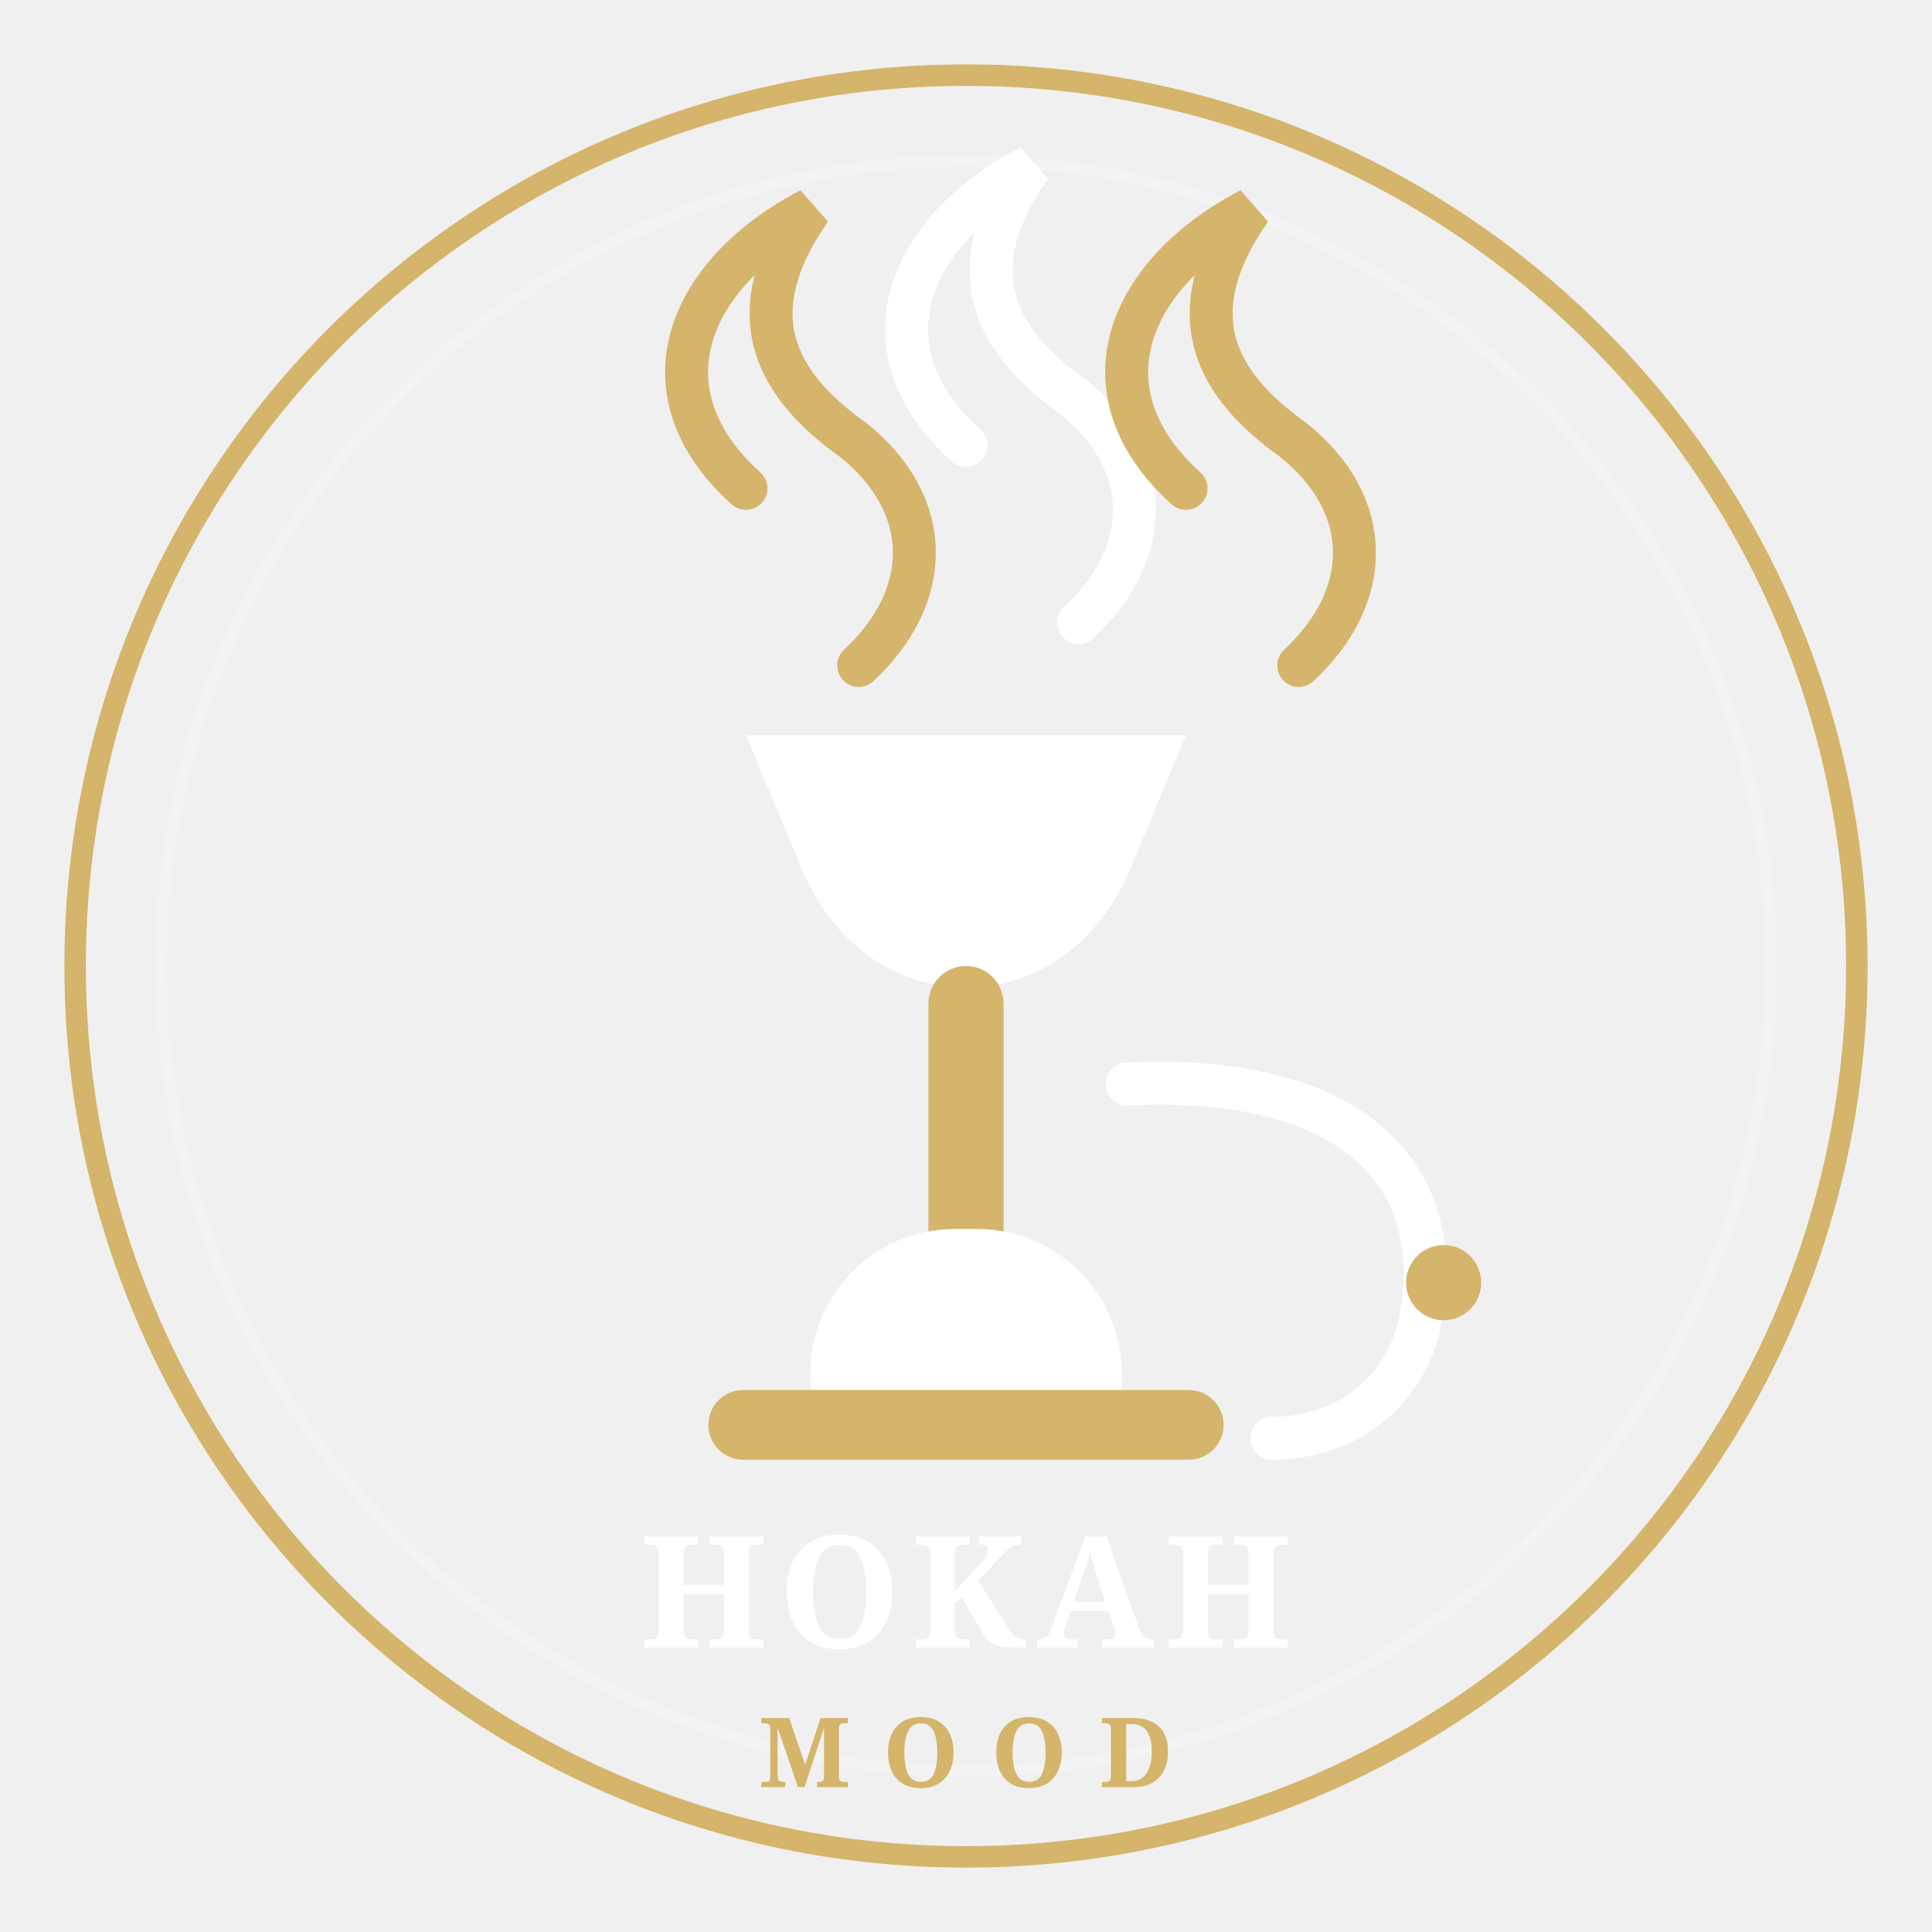
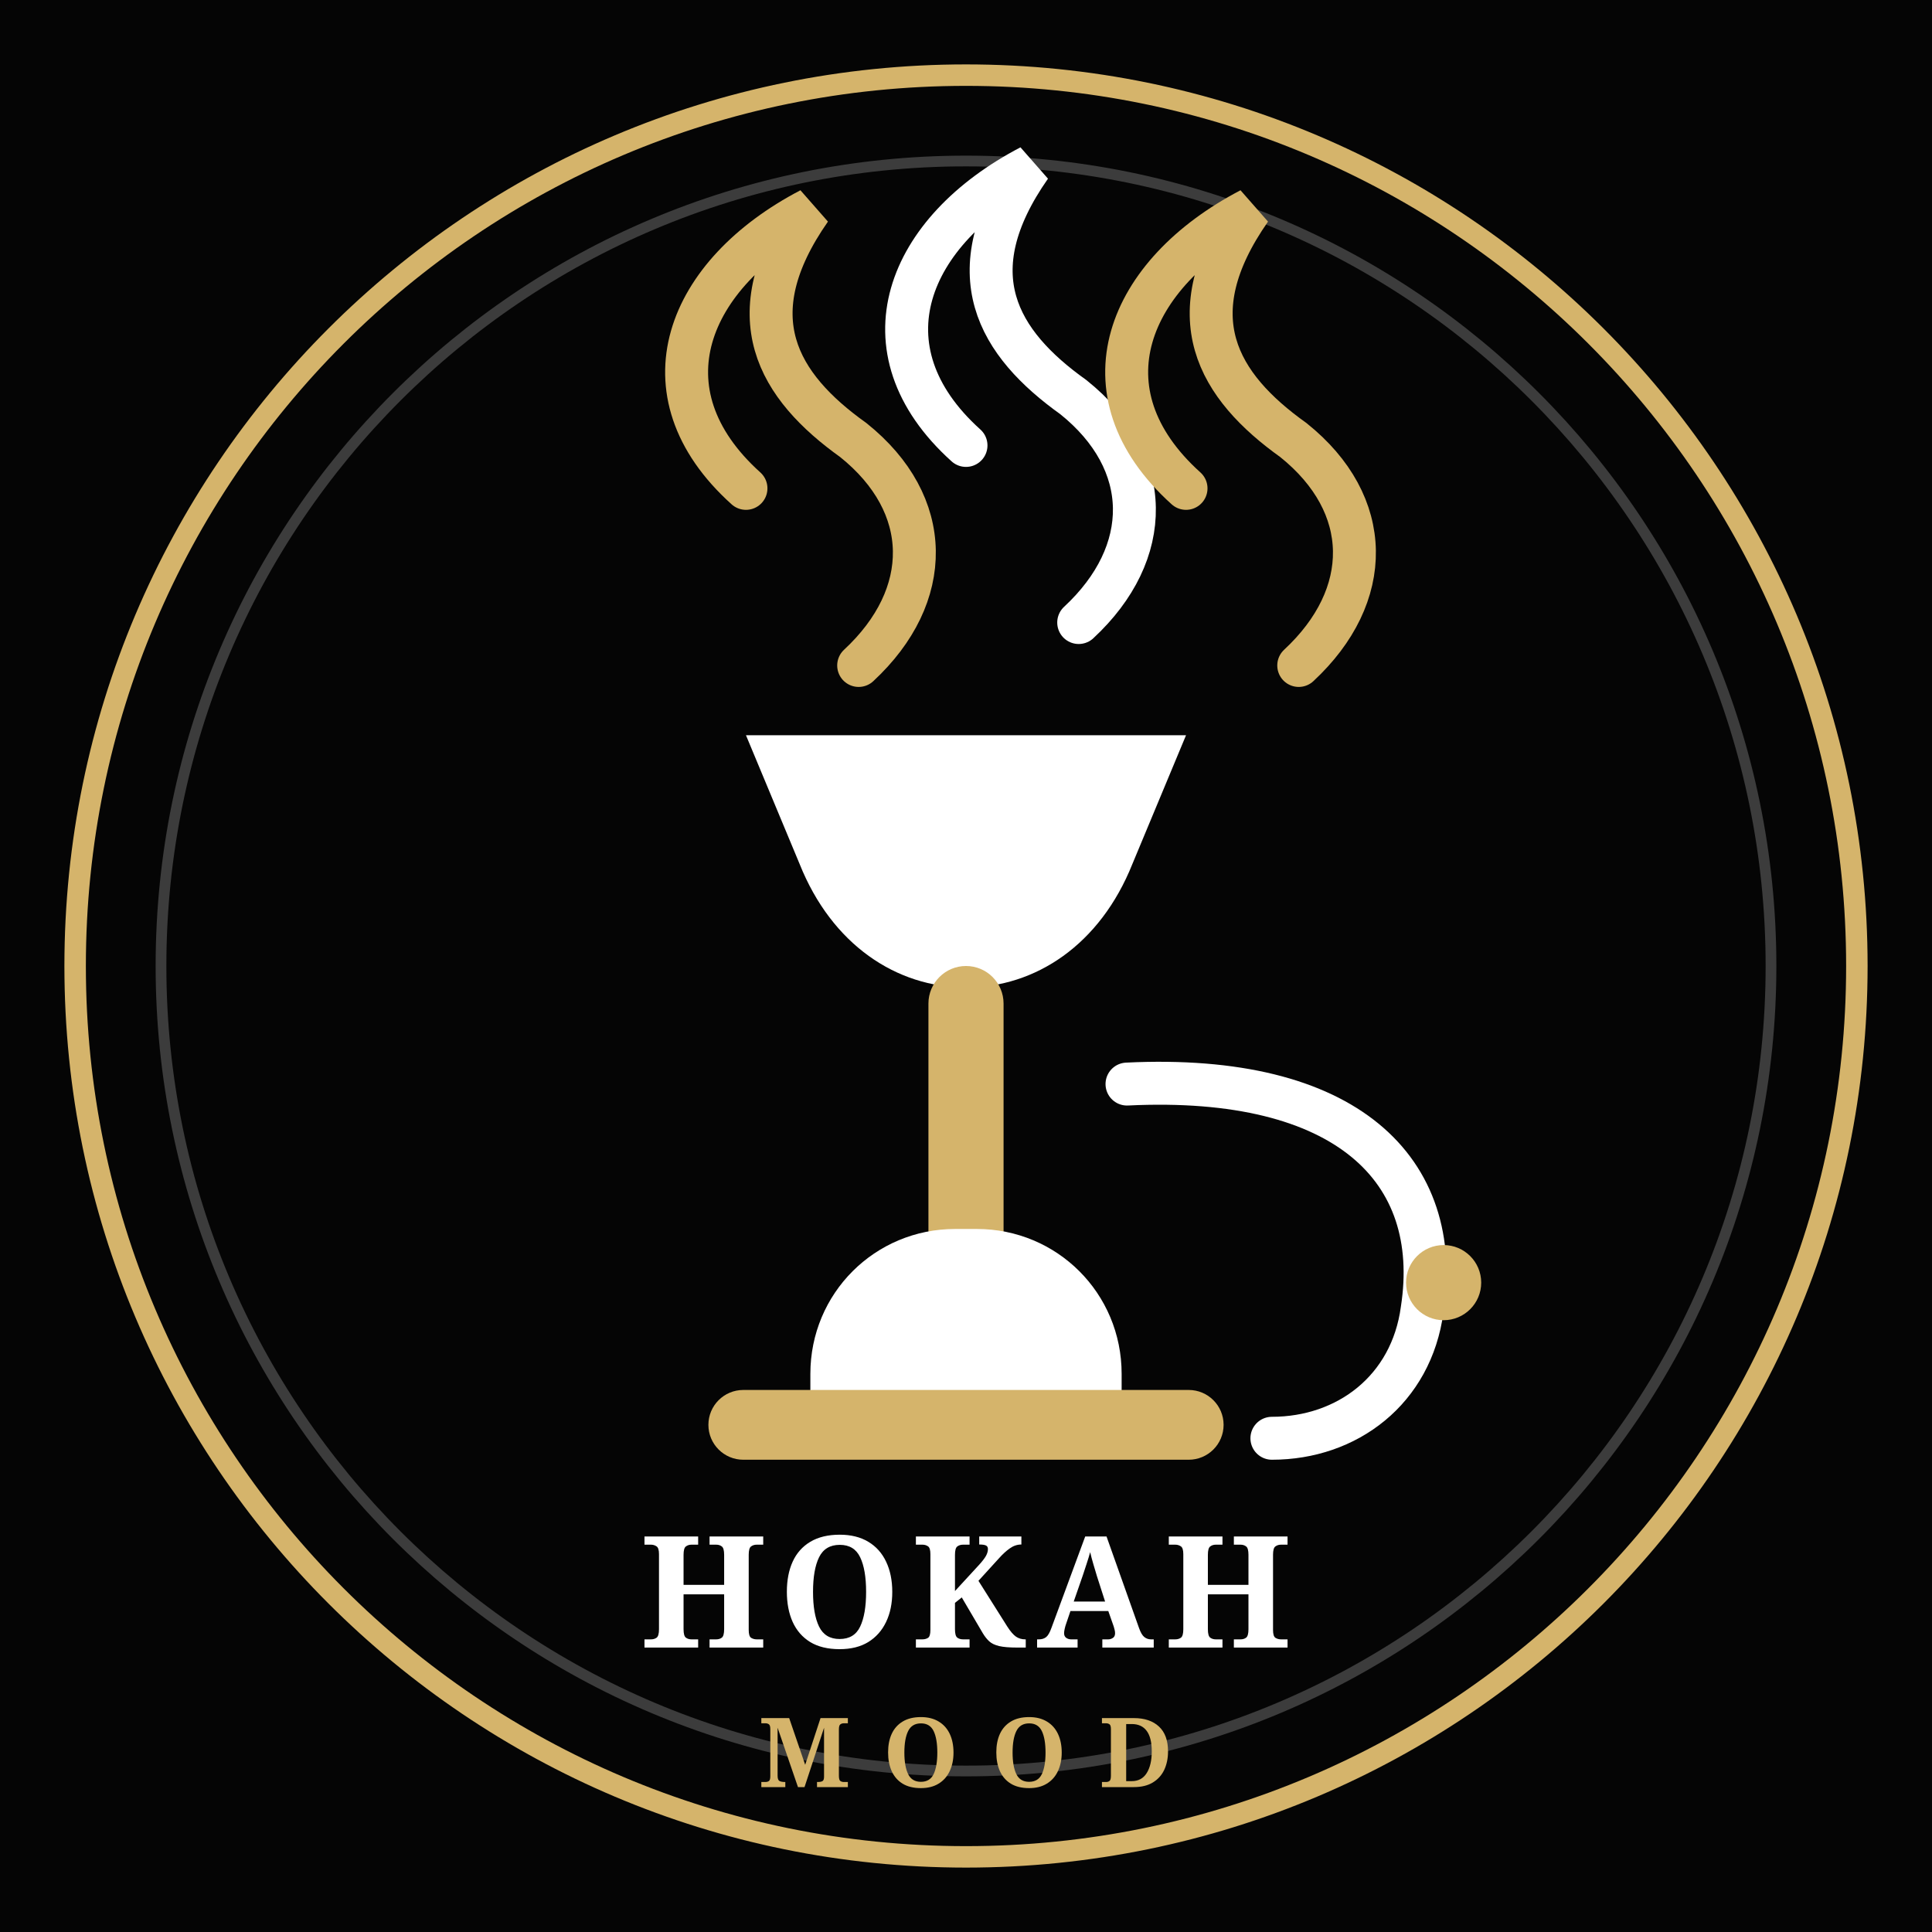
<svg xmlns="http://www.w3.org/2000/svg" width="360" height="360" viewBox="0 0 360 360" fill="none">
+   <rect width="360" height="360" fill="#050505" />
  <circle cx="180" cy="180" r="166" stroke="#D5B46B" stroke-width="4" />
  <circle cx="180" cy="180" r="150" stroke="#FFFFFF" stroke-opacity="0.22" stroke-width="2" />
  <path d="M139 91C119 73 128 51 151 39C137 59 145 72 159 82C174 94 174 111 160 124" stroke="#D5B46B" stroke-width="8" stroke-linecap="round" />
  <path d="M180 83C160 65 169 43 192 31C178 51 186 64 200 74C215 86 215 103 201 116" stroke="#FFFFFF" stroke-width="8" stroke-linecap="round" />
  <path d="M221 91C201 73 210 51 233 39C219 59 227 72 241 82C256 94 256 111 242 124" stroke="#D5B46B" stroke-width="8" stroke-linecap="round" />
  <path d="M139 137H221L211 161C205 176 193 184 180 184C167 184 155 176 149 161L139 137Z" fill="#FFFFFF" />
  <rect x="173" y="180" width="14" height="66" rx="7" fill="#D5B46B" />
  <path d="M151 256C151 241 163 229 178 229H182C197 229 209 241 209 256V262H151V256Z" fill="#FFFFFF" />
  <rect x="132" y="259" width="96" height="13" rx="6.5" fill="#D5B46B" />
  <path d="M210 202C251 200 269 218 265 244C263 259 251 268 237 268" stroke="#FFFFFF" stroke-width="8" stroke-linecap="round" />
  <circle cx="269" cy="239" r="7" fill="#D5B46B" />
  <text x="180" y="307" fill="#FFFFFF" font-family="Georgia, serif" font-size="29" font-weight="700" text-anchor="middle" letter-spacing="2">HOKAH</text>
  <text x="180" y="333" fill="#D5B46B" font-family="Georgia, serif" font-size="18" font-weight="700" text-anchor="middle" letter-spacing="6">MOOD</text>
</svg>
